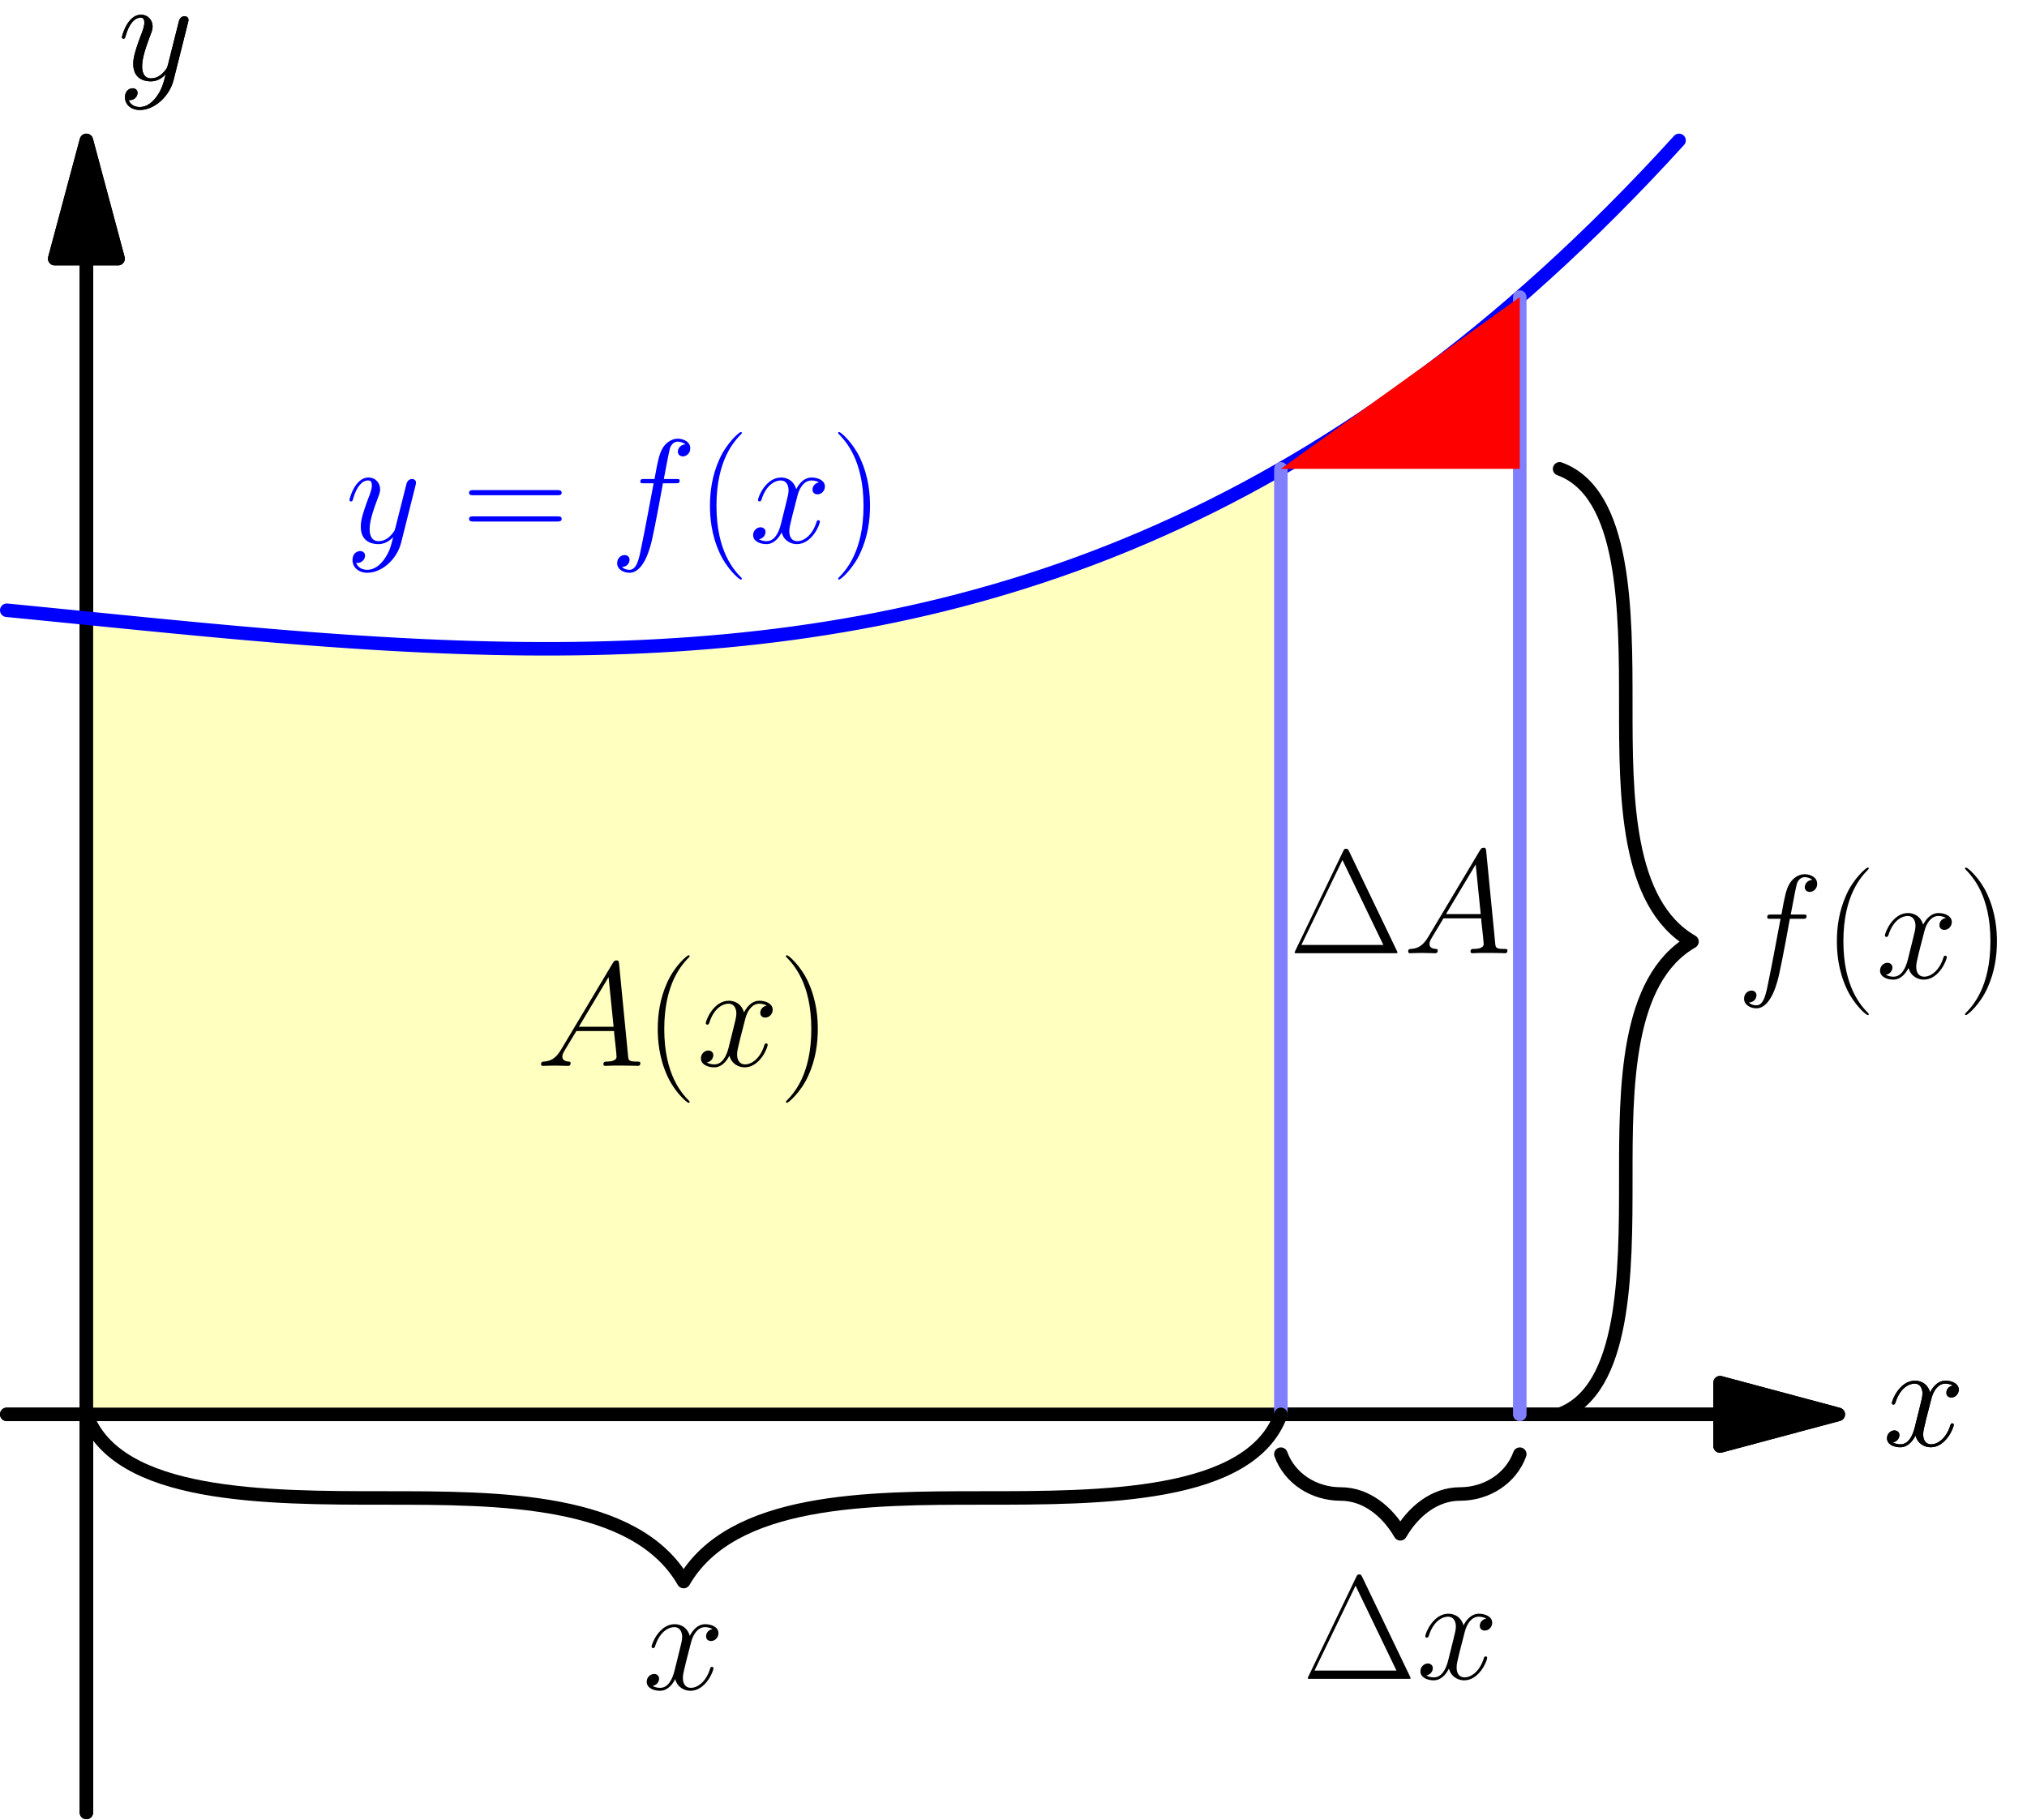
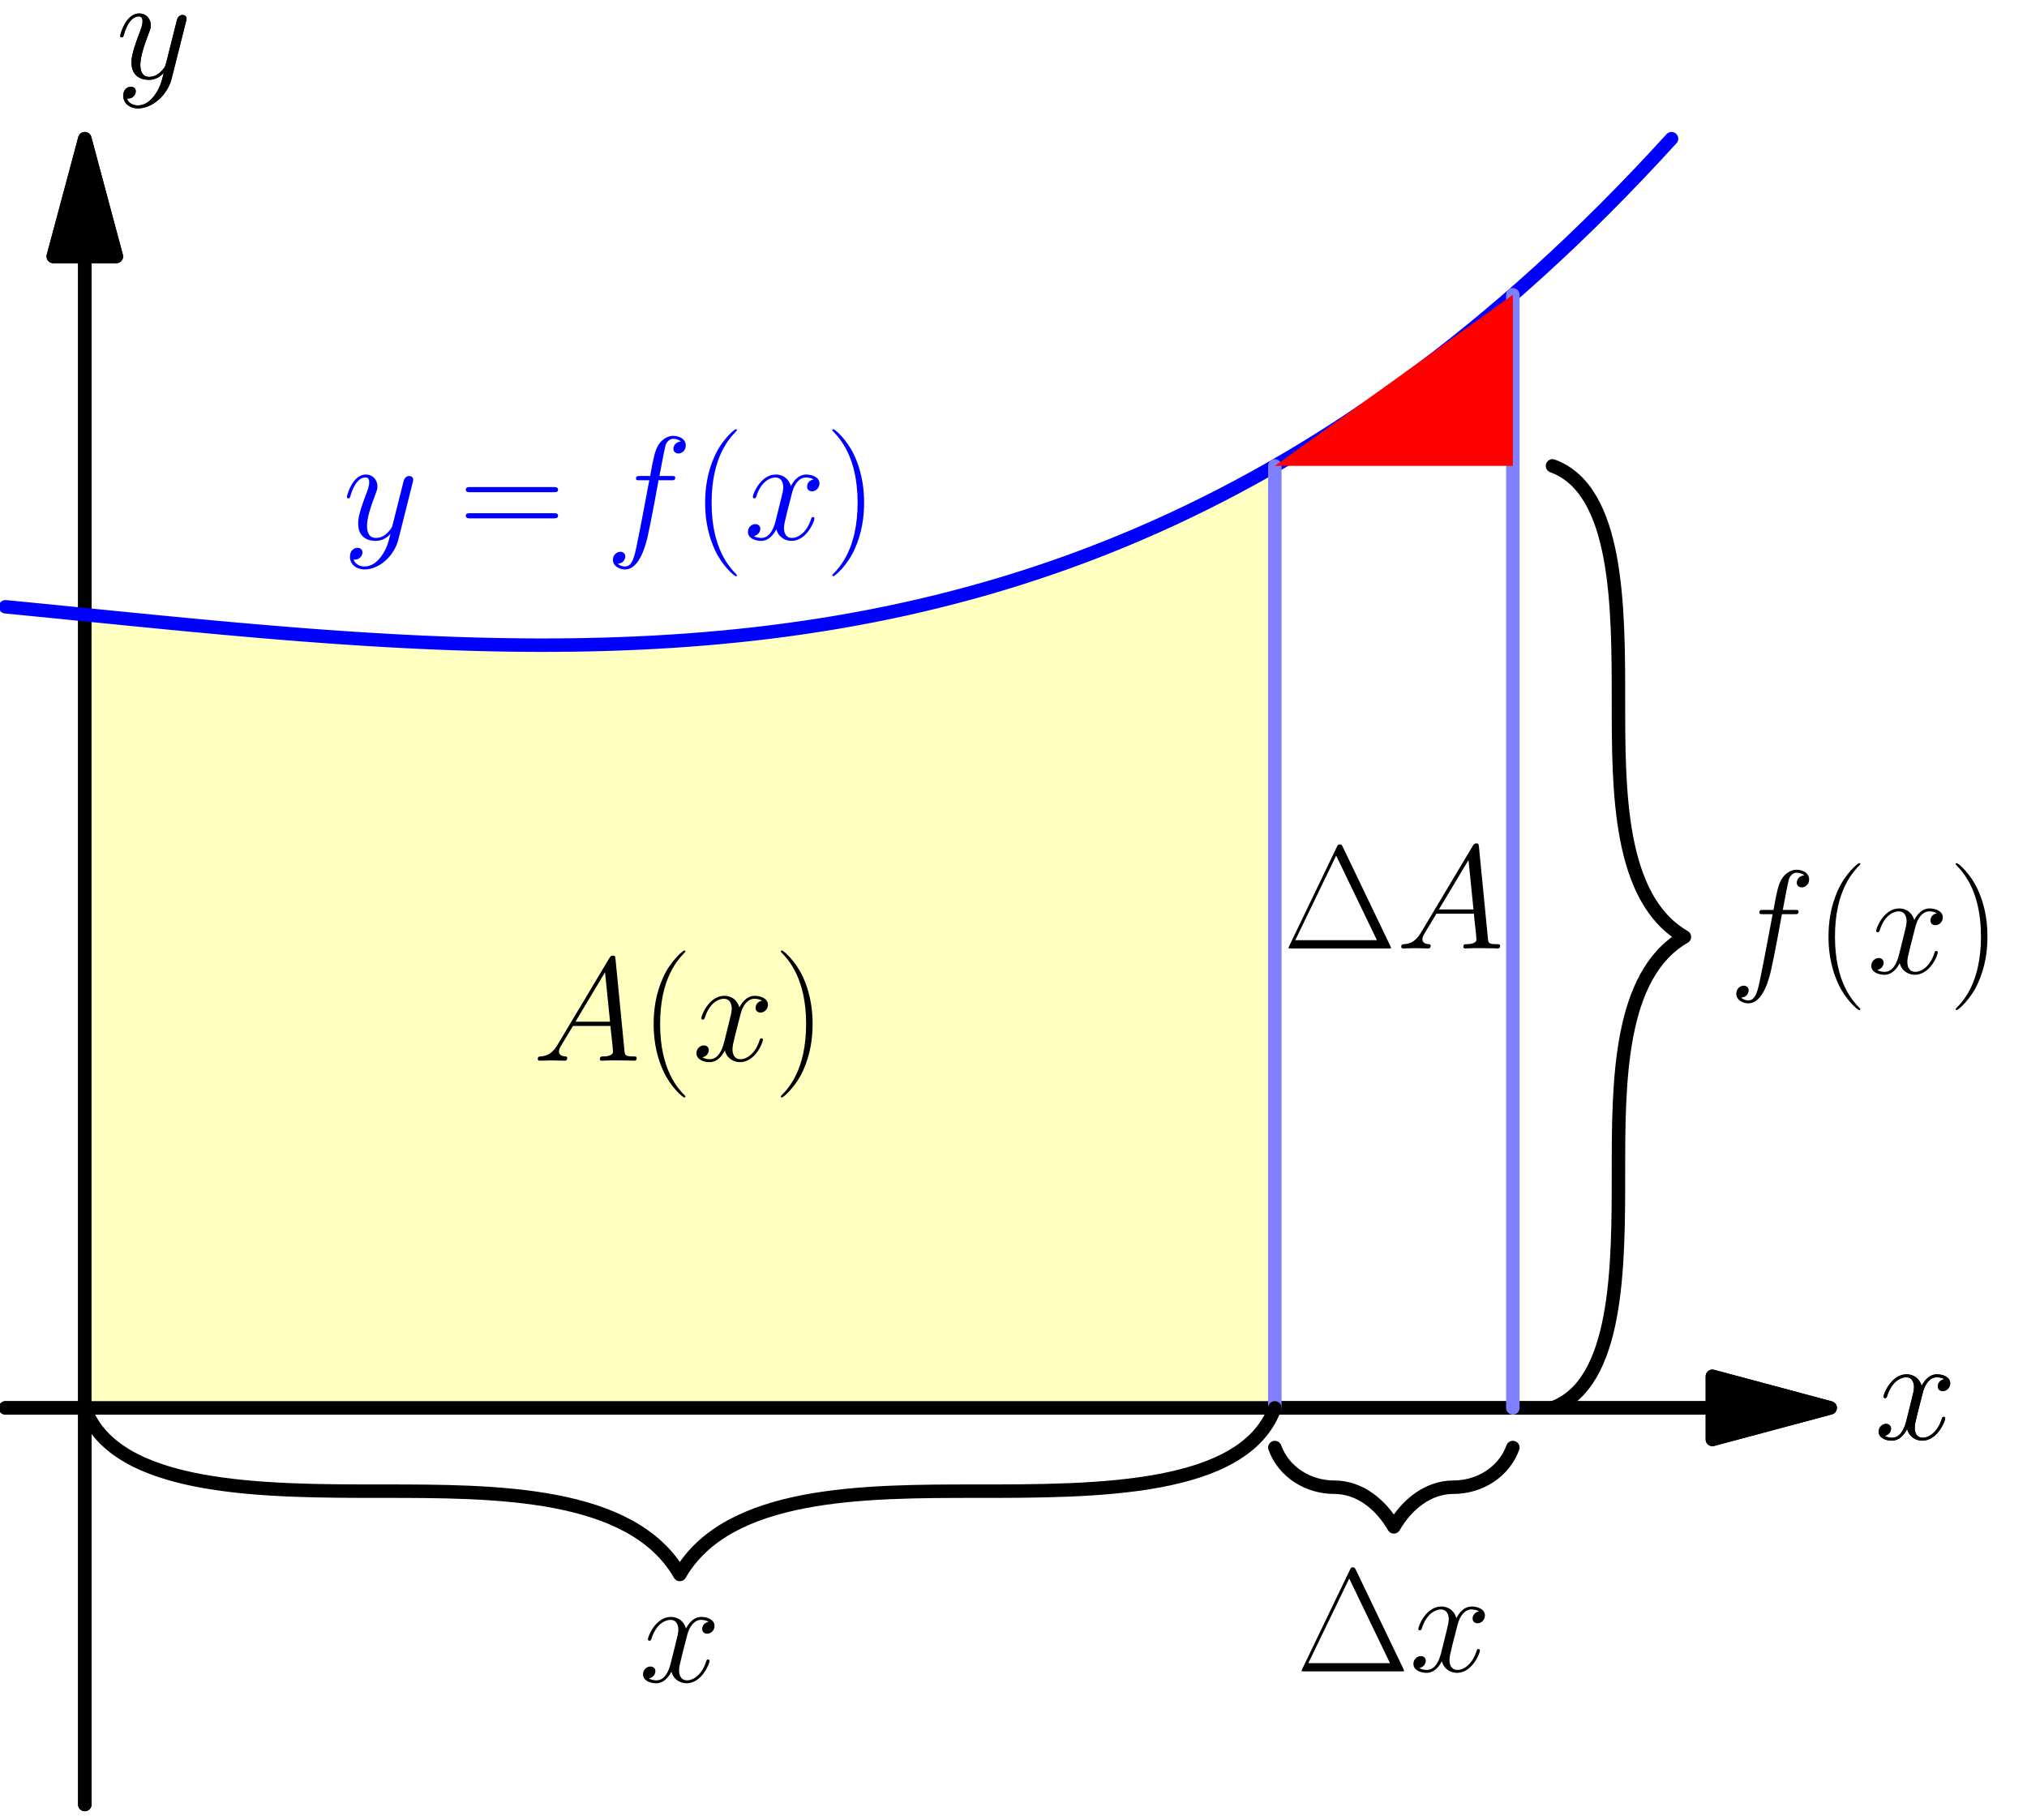
- <svg xmlns="http://www.w3.org/2000/svg" xmlns:xlink="http://www.w3.org/1999/xlink" height="305.332pt" version="1.1" viewBox="56.409 53.858 340.158 305.332" width="340.158pt">
+ <svg xmlns="http://www.w3.org/2000/svg" xmlns:xlink="http://www.w3.org/1999/xlink" height="306.477pt" version="1.1" viewBox="56.621 54.06 341.433 306.477" width="341.433pt">
  <defs>
-     <path d="M4.23 -2.762C3.359 -1.294 2.513 -0.796 1.319 -0.722C1.045 -0.697 0.846 -0.697 0.846 -0.249C0.846 -0.1 0.97 0 1.144 0C1.592 0 2.712 -0.05 3.16 -0.05C3.881 -0.05 4.677 0 5.374 0C5.523 0 5.822 0 5.822 -0.473C5.822 -0.697 5.623 -0.722 5.474 -0.722C4.901 -0.771 4.429 -0.97 4.429 -1.567C4.429 -1.916 4.578 -2.189 4.901 -2.737L6.792 -5.872H13.137C13.162 -5.648 13.162 -5.449 13.186 -5.225C13.261 -4.578 13.56 -1.99 13.56 -1.518C13.56 -0.771 12.291 -0.722 11.893 -0.722C11.619 -0.722 11.345 -0.722 11.345 -0.274C11.345 0 11.569 0 11.719 0C12.141 0 12.639 -0.05 13.062 -0.05H14.48C15.998 -0.05 17.093 0 17.117 0C17.292 0 17.565 0 17.565 -0.473C17.565 -0.722 17.341 -0.722 16.968 -0.722C15.6 -0.722 15.575 -0.945 15.5 -1.692L13.983 -17.217C13.933 -17.715 13.833 -17.764 13.56 -17.764C13.311 -17.764 13.162 -17.715 12.938 -17.341L4.23 -2.762ZM7.215 -6.593L12.216 -14.953L13.062 -6.593H7.215Z" id="g0-65" />
-     <path d="M11.097 -10.002C11.594 -10.002 11.793 -10.002 11.793 -10.475C11.793 -10.723 11.594 -10.723 11.146 -10.723H9.131C9.604 -13.286 9.952 -15.052 10.151 -15.849C10.3 -16.446 10.823 -17.018 11.47 -17.018C11.992 -17.018 12.515 -16.794 12.763 -16.57C11.793 -16.471 11.495 -15.749 11.495 -15.326C11.495 -14.829 11.868 -14.53 12.341 -14.53C12.838 -14.53 13.585 -14.953 13.585 -15.898C13.585 -16.943 12.54 -17.515 11.445 -17.515C10.375 -17.515 9.33 -16.719 8.832 -15.749C8.385 -14.878 8.136 -13.983 7.564 -10.723H5.897C5.424 -10.723 5.175 -10.723 5.175 -10.275C5.175 -10.002 5.324 -10.002 5.822 -10.002H7.414C6.966 -7.688 5.946 -2.065 5.374 0.597C4.951 2.762 4.578 4.578 3.334 4.578C3.259 4.578 2.538 4.578 2.09 4.105C3.359 4.006 3.359 2.911 3.359 2.886C3.359 2.388 2.986 2.09 2.513 2.09C2.015 2.09 1.269 2.513 1.269 3.458C1.269 4.528 2.364 5.076 3.334 5.076C5.872 5.076 6.917 0.522 7.19 -0.722C7.638 -2.637 8.857 -9.255 8.982 -10.002H11.097Z" id="g0-102" />
-     <path d="M11.793 -10.151C10.997 -10.002 10.698 -9.405 10.698 -8.932C10.698 -8.335 11.171 -8.136 11.519 -8.136C12.266 -8.136 12.788 -8.783 12.788 -9.454C12.788 -10.499 11.594 -10.972 10.549 -10.972C9.031 -10.972 8.186 -9.479 7.962 -9.007C7.389 -10.873 5.847 -10.972 5.399 -10.972C2.861 -10.972 1.518 -7.713 1.518 -7.165C1.518 -7.066 1.617 -6.942 1.791 -6.942C1.99 -6.942 2.04 -7.091 2.09 -7.19C2.936 -9.952 4.603 -10.475 5.324 -10.475C6.444 -10.475 6.668 -9.43 6.668 -8.832C6.668 -8.285 6.519 -7.713 6.22 -6.519L5.374 -3.11C5.001 -1.617 4.279 -0.249 2.961 -0.249C2.836 -0.249 2.214 -0.249 1.692 -0.572C2.588 -0.746 2.787 -1.493 2.787 -1.791C2.787 -2.289 2.413 -2.588 1.941 -2.588C1.344 -2.588 0.697 -2.065 0.697 -1.269C0.697 -0.224 1.866 0.249 2.936 0.249C4.13 0.249 4.976 -0.697 5.498 -1.717C5.897 -0.249 7.141 0.249 8.061 0.249C10.599 0.249 11.942 -3.01 11.942 -3.558C11.942 -3.682 11.843 -3.782 11.694 -3.782C11.47 -3.782 11.445 -3.657 11.37 -3.458C10.698 -1.269 9.255 -0.249 8.136 -0.249C7.265 -0.249 6.792 -0.896 6.792 -1.916C6.792 -2.463 6.892 -2.861 7.29 -4.503L8.161 -7.887C8.534 -9.38 9.38 -10.475 10.524 -10.475C10.574 -10.475 11.271 -10.475 11.793 -10.151Z" id="g0-120" />
-     <path d="M6.543 2.787C5.872 3.732 4.901 4.578 3.682 4.578C3.384 4.578 2.189 4.528 1.816 3.384C1.891 3.409 2.015 3.409 2.065 3.409C2.811 3.409 3.309 2.762 3.309 2.189S2.836 1.418 2.463 1.418C2.065 1.418 1.194 1.717 1.194 2.936C1.194 4.205 2.264 5.076 3.682 5.076C6.17 5.076 8.683 2.787 9.38 0.025L11.818 -9.678C11.843 -9.803 11.893 -9.952 11.893 -10.101C11.893 -10.475 11.594 -10.723 11.221 -10.723C10.997 -10.723 10.475 -10.624 10.275 -9.877L8.434 -2.563C8.31 -2.115 8.31 -2.065 8.111 -1.791C7.613 -1.095 6.792 -0.249 5.598 -0.249C4.205 -0.249 4.08 -1.617 4.08 -2.289C4.08 -3.707 4.752 -5.623 5.424 -7.414C5.698 -8.136 5.847 -8.484 5.847 -8.982C5.847 -10.027 5.1 -10.972 3.881 -10.972C1.592 -10.972 0.672 -7.364 0.672 -7.165C0.672 -7.066 0.771 -6.942 0.945 -6.942C1.169 -6.942 1.194 -7.041 1.294 -7.389C1.891 -9.479 2.836 -10.475 3.807 -10.475C4.031 -10.475 4.454 -10.475 4.454 -9.653C4.454 -9.007 4.18 -8.285 3.807 -7.34C2.588 -4.08 2.588 -3.259 2.588 -2.662C2.588 -0.299 4.279 0.249 5.523 0.249C6.245 0.249 7.141 0.025 8.011 -0.896L8.036 -0.871C7.663 0.597 7.414 1.567 6.543 2.787Z" id="g0-121" />
-     <path d="M10.101 -17.167C9.902 -17.59 9.803 -17.59 9.604 -17.59C9.305 -17.59 9.28 -17.54 9.106 -17.192L1.045 -0.423C1.02 -0.373 0.921 -0.149 0.921 -0.124C0.921 -0.025 0.945 0 1.393 0H17.789C18.237 0 18.262 -0.025 18.262 -0.124C18.262 -0.149 18.162 -0.373 18.137 -0.423L10.101 -17.167ZM8.982 -15.699L15.873 -1.393H2.065L8.982 -15.699Z" id="g1-1" />
-     <path d="M7.613 6.071C7.613 6.046 7.613 5.996 7.539 5.921C6.394 4.752 3.334 1.567 3.334 -6.195S6.344 -17.117 7.564 -18.361C7.564 -18.386 7.613 -18.436 7.613 -18.511S7.539 -18.635 7.439 -18.635C7.165 -18.635 5.051 -16.794 3.832 -14.057C2.588 -11.296 2.239 -8.608 2.239 -6.22C2.239 -4.429 2.413 -1.393 3.906 1.816C5.1 4.404 7.141 6.22 7.439 6.22C7.564 6.22 7.613 6.17 7.613 6.071Z" id="g1-40" />
-     <path d="M6.543 -6.195C6.543 -7.986 6.369 -11.022 4.876 -14.231C3.682 -16.819 1.642 -18.635 1.344 -18.635C1.269 -18.635 1.169 -18.61 1.169 -18.486C1.169 -18.436 1.194 -18.411 1.219 -18.361C2.413 -17.117 5.449 -13.958 5.449 -6.22C5.449 1.543 2.438 4.702 1.219 5.946C1.194 5.996 1.169 6.021 1.169 6.071C1.169 6.195 1.269 6.22 1.344 6.22C1.617 6.22 3.732 4.379 4.951 1.642C6.195 -1.12 6.543 -3.807 6.543 -6.195Z" id="g1-41" />
-     <path d="M15.998 -7.986C16.371 -7.986 16.744 -7.986 16.744 -8.409C16.744 -8.857 16.321 -8.857 15.898 -8.857H1.99C1.567 -8.857 1.144 -8.857 1.144 -8.409C1.144 -7.986 1.518 -7.986 1.891 -7.986H15.998ZM15.898 -3.558C16.321 -3.558 16.744 -3.558 16.744 -4.006C16.744 -4.429 16.371 -4.429 15.998 -4.429H1.891C1.518 -4.429 1.144 -4.429 1.144 -4.006C1.144 -3.558 1.567 -3.558 1.99 -3.558H15.898Z" id="g1-61" />
+     <path d="M4.214 -2.751C3.346 -1.289 2.503 -0.793 1.314 -0.719C1.041 -0.694 0.843 -0.694 0.843 -0.248C0.843 -0.099 0.967 0 1.14 0C1.586 0 2.702 -0.05 3.148 -0.05C3.867 -0.05 4.66 0 5.354 0C5.503 0 5.8 0 5.8 -0.471C5.8 -0.694 5.602 -0.719 5.453 -0.719C4.883 -0.768 4.412 -0.967 4.412 -1.562C4.412 -1.909 4.561 -2.181 4.883 -2.727L6.767 -5.85H13.088C13.112 -5.627 13.112 -5.428 13.137 -5.205C13.211 -4.561 13.509 -1.983 13.509 -1.512C13.509 -0.768 12.245 -0.719 11.848 -0.719C11.576 -0.719 11.303 -0.719 11.303 -0.273C11.303 0 11.526 0 11.675 0C12.096 0 12.592 -0.05 13.013 -0.05H14.426C15.938 -0.05 17.029 0 17.053 0C17.227 0 17.5 0 17.5 -0.471C17.5 -0.719 17.277 -0.719 16.905 -0.719C15.541 -0.719 15.517 -0.942 15.442 -1.686L13.93 -17.153C13.881 -17.648 13.782 -17.698 13.509 -17.698C13.261 -17.698 13.112 -17.648 12.889 -17.277L4.214 -2.751ZM7.188 -6.569L12.17 -14.897L13.013 -6.569H7.188Z" id="g0-65" />
+     <path d="M11.055 -9.964C11.551 -9.964 11.749 -9.964 11.749 -10.435C11.749 -10.683 11.551 -10.683 11.105 -10.683H9.097C9.568 -13.236 9.915 -14.996 10.113 -15.789C10.262 -16.384 10.782 -16.954 11.427 -16.954C11.947 -16.954 12.468 -16.731 12.716 -16.508C11.749 -16.409 11.452 -15.69 11.452 -15.269C11.452 -14.773 11.823 -14.476 12.294 -14.476C12.79 -14.476 13.534 -14.897 13.534 -15.839C13.534 -16.88 12.493 -17.45 11.402 -17.45C10.336 -17.45 9.295 -16.657 8.799 -15.69C8.353 -14.823 8.105 -13.93 7.535 -10.683H5.875C5.404 -10.683 5.156 -10.683 5.156 -10.237C5.156 -9.964 5.304 -9.964 5.8 -9.964H7.387C6.94 -7.659 5.924 -2.057 5.354 0.595C4.933 2.751 4.561 4.561 3.321 4.561C3.247 4.561 2.528 4.561 2.082 4.09C3.346 3.991 3.346 2.9 3.346 2.875C3.346 2.38 2.974 2.082 2.503 2.082C2.008 2.082 1.264 2.503 1.264 3.445C1.264 4.511 2.355 5.057 3.321 5.057C5.85 5.057 6.891 0.521 7.163 -0.719C7.61 -2.627 8.824 -9.221 8.948 -9.964H11.055Z" id="g0-102" />
+     <path d="M11.749 -10.113C10.956 -9.964 10.658 -9.37 10.658 -8.899C10.658 -8.304 11.129 -8.105 11.476 -8.105C12.22 -8.105 12.741 -8.75 12.741 -9.419C12.741 -10.46 11.551 -10.931 10.51 -10.931C8.998 -10.931 8.155 -9.444 7.932 -8.973C7.362 -10.832 5.825 -10.931 5.379 -10.931C2.851 -10.931 1.512 -7.684 1.512 -7.139C1.512 -7.04 1.611 -6.916 1.785 -6.916C1.983 -6.916 2.033 -7.064 2.082 -7.163C2.925 -9.915 4.586 -10.435 5.304 -10.435C6.42 -10.435 6.643 -9.394 6.643 -8.799C6.643 -8.254 6.494 -7.684 6.197 -6.494L5.354 -3.098C4.982 -1.611 4.263 -0.248 2.95 -0.248C2.826 -0.248 2.206 -0.248 1.686 -0.57C2.578 -0.744 2.776 -1.487 2.776 -1.785C2.776 -2.28 2.404 -2.578 1.933 -2.578C1.339 -2.578 0.694 -2.057 0.694 -1.264C0.694 -0.223 1.859 0.248 2.925 0.248C4.115 0.248 4.957 -0.694 5.478 -1.71C5.875 -0.248 7.114 0.248 8.031 0.248C10.559 0.248 11.898 -2.999 11.898 -3.545C11.898 -3.668 11.799 -3.768 11.65 -3.768C11.427 -3.768 11.402 -3.644 11.328 -3.445C10.658 -1.264 9.221 -0.248 8.105 -0.248C7.238 -0.248 6.767 -0.892 6.767 -1.909C6.767 -2.454 6.866 -2.851 7.263 -4.486L8.13 -7.857C8.502 -9.345 9.345 -10.435 10.485 -10.435C10.534 -10.435 11.229 -10.435 11.749 -10.113Z" id="g0-120" />
+     <path d="M6.519 2.776C5.85 3.718 4.883 4.561 3.668 4.561C3.371 4.561 2.181 4.511 1.809 3.371C1.884 3.396 2.008 3.396 2.057 3.396C2.801 3.396 3.297 2.751 3.297 2.181S2.826 1.413 2.454 1.413C2.057 1.413 1.19 1.71 1.19 2.925C1.19 4.189 2.256 5.057 3.668 5.057C6.147 5.057 8.651 2.776 9.345 0.025L11.774 -9.642C11.799 -9.766 11.848 -9.915 11.848 -10.063C11.848 -10.435 11.551 -10.683 11.179 -10.683C10.956 -10.683 10.435 -10.584 10.237 -9.84L8.403 -2.553C8.279 -2.107 8.279 -2.057 8.081 -1.785C7.585 -1.091 6.767 -0.248 5.577 -0.248C4.189 -0.248 4.065 -1.611 4.065 -2.28C4.065 -3.693 4.734 -5.602 5.404 -7.387C5.676 -8.105 5.825 -8.452 5.825 -8.948C5.825 -9.989 5.081 -10.931 3.867 -10.931C1.586 -10.931 0.669 -7.337 0.669 -7.139C0.669 -7.04 0.768 -6.916 0.942 -6.916C1.165 -6.916 1.19 -7.015 1.289 -7.362C1.884 -9.444 2.826 -10.435 3.792 -10.435C4.016 -10.435 4.437 -10.435 4.437 -9.617C4.437 -8.973 4.164 -8.254 3.792 -7.312C2.578 -4.065 2.578 -3.247 2.578 -2.652C2.578 -0.297 4.263 0.248 5.503 0.248C6.222 0.248 7.114 0.025 7.981 -0.892L8.006 -0.868C7.634 0.595 7.387 1.562 6.519 2.776Z" id="g0-121" />
+     <path d="M10.063 -17.103C9.865 -17.524 9.766 -17.524 9.568 -17.524C9.27 -17.524 9.246 -17.475 9.072 -17.128L1.041 -0.421C1.016 -0.372 0.917 -0.149 0.917 -0.124C0.917 -0.025 0.942 0 1.388 0H17.723C18.169 0 18.194 -0.025 18.194 -0.124C18.194 -0.149 18.095 -0.372 18.07 -0.421L10.063 -17.103ZM8.948 -15.641L15.814 -1.388H2.057L8.948 -15.641Z" id="g1-1" />
+     <path d="M7.585 6.048C7.585 6.023 7.585 5.974 7.51 5.899C6.37 4.734 3.321 1.562 3.321 -6.172S6.321 -17.053 7.535 -18.293C7.535 -18.318 7.585 -18.367 7.585 -18.442S7.51 -18.566 7.411 -18.566C7.139 -18.566 5.032 -16.731 3.817 -14.005C2.578 -11.253 2.231 -8.576 2.231 -6.197C2.231 -4.412 2.404 -1.388 3.892 1.809C5.081 4.387 7.114 6.197 7.411 6.197C7.535 6.197 7.585 6.147 7.585 6.048Z" id="g1-40" />
+     <path d="M6.519 -6.172C6.519 -7.957 6.345 -10.981 4.858 -14.178C3.668 -16.756 1.636 -18.566 1.339 -18.566C1.264 -18.566 1.165 -18.541 1.165 -18.417C1.165 -18.367 1.19 -18.342 1.215 -18.293C2.404 -17.053 5.428 -13.905 5.428 -6.197C5.428 1.537 2.429 4.685 1.215 5.924C1.19 5.974 1.165 5.998 1.165 6.048C1.165 6.172 1.264 6.197 1.339 6.197C1.611 6.197 3.718 4.363 4.933 1.636C6.172 -1.115 6.519 -3.792 6.519 -6.172Z" id="g1-41" />
+     <path d="M15.938 -7.957C16.31 -7.957 16.682 -7.957 16.682 -8.378C16.682 -8.824 16.26 -8.824 15.839 -8.824H1.983C1.562 -8.824 1.14 -8.824 1.14 -8.378C1.14 -7.957 1.512 -7.957 1.884 -7.957H15.938ZM15.839 -3.545C16.26 -3.545 16.682 -3.545 16.682 -3.991C16.682 -4.412 16.31 -4.412 15.938 -4.412H1.884C1.512 -4.412 1.14 -4.412 1.14 -3.991C1.14 -3.545 1.562 -3.545 1.983 -3.545H15.839Z" id="g1-61" />
  </defs>
-   <g id="page1" transform="matrix(0.996264 0 0 0.996264 0 0)">
-     <g transform="matrix(1 0 0 1 71.1726 292.331)">
+   <g id="page1">
+     <g transform="matrix(0.996264 0 0 0.996264 70.9067 291.239)">
      <path d="M 275.181 0L -13.414 -0" fill="none" stroke="#000000" stroke-linecap="round" stroke-linejoin="round" stroke-miterlimit="10.037" stroke-width="2.276" />
    </g>
-     <g transform="matrix(1 0 0 1 71.1726 292.331)">
+     <g transform="matrix(0.996264 0 0 0.996264 70.9067 291.239)">
      <path d="M 295.098 0L 275.181 -5.337L 275.181 5.337L 295.098 0Z" fill="#000000" />
    </g>
-     <g transform="matrix(1 0 0 1 71.1726 292.331)">
+     <g transform="matrix(0.996264 0 0 0.996264 70.9067 291.239)">
      <path d="M 295.098 0L 275.181 -5.337L 275.181 5.337L 295.098 0Z" fill="none" stroke="#000000" stroke-linecap="round" stroke-linejoin="round" stroke-miterlimit="10.037" stroke-width="2.276" />
    </g>
-     <use x="373.775" xlink:href="#g0-120" y="297.627" />
-     <g transform="matrix(1 0 0 1 71.1726 292.331)">
+     <use x="372.378" xlink:href="#g0-120" y="296.515" />
+     <g transform="matrix(0.996264 0 0 0.996264 70.9067 291.239)">
      <path d="M 0 -194.7L 0 67.068" fill="none" stroke="#000000" stroke-linecap="round" stroke-linejoin="round" stroke-miterlimit="10.037" stroke-width="2.276" />
    </g>
-     <g transform="matrix(1 0 0 1 71.1726 292.331)">
+     <g transform="matrix(0.996264 0 0 0.996264 70.9067 291.239)">
      <path d="M 0 -214.617L -5.337 -194.7L 5.337 -194.7L 0 -214.617Z" fill="#000000" />
    </g>
-     <g transform="matrix(1 0 0 1 71.1726 292.331)">
+     <g transform="matrix(0.996264 0 0 0.996264 70.9067 291.239)">
      <path d="M 0 -214.617L -5.337 -194.7L 5.337 -194.7L 0 -214.617Z" fill="none" stroke="#000000" stroke-linecap="round" stroke-linejoin="round" stroke-miterlimit="10.037" stroke-width="2.276" />
    </g>
-     <use x="76.48" xlink:href="#g0-121" y="67.513" />
-     <g transform="matrix(1 0 0 1 71.1726 292.331)">
+     <use x="76.194" xlink:href="#g0-121" y="67.261" />
+     <g transform="matrix(0.996264 0 0 0.996264 70.9067 291.239)">
      <path d="M 0 -134.135L 2.012 -133.934L 4.024 -133.733L 6.036 -133.533L 8.048 -133.334L 10.06 -133.135L 12.072 -132.938L 14.084 -132.743L 16.096 -132.549L 18.108 -132.358L 20.12 -132.169L 22.132 -131.983L 24.144 -131.799L 26.156 -131.619L 28.169 -131.443L 30.18 -131.27L 32.193 -131.102L 34.205 -130.937L 36.217 -130.778L 38.229 -130.623L 40.241 -130.474L 42.253 -130.329L 44.265 -130.191L 46.277 -130.059L 48.289 -129.932L 50.301 -129.813L 52.313 -129.7L 54.325 -129.594L 56.337 -129.496L 58.349 -129.405L 60.361 -129.322L 62.373 -129.247L 64.385 -129.18L 66.397 -129.123L 68.409 -129.074L 70.421 -129.034L 72.433 -129.004L 74.445 -128.984L 76.457 -128.974L 78.469 -128.974L 80.481 -128.985L 82.493 -129.006L 84.505 -129.039L 86.517 -129.083L 88.529 -129.139L 90.541 -129.207L 92.553 -129.287L 94.566 -129.379L 96.578 -129.484L 98.59 -129.603L 100.602 -129.734L 102.614 -129.879L 104.626 -130.038L 106.638 -130.211L 108.65 -130.399L 110.662 -130.601L 112.674 -130.818L 114.686 -131.051L 116.698 -131.299L 118.71 -131.562L 120.722 -131.842L 122.734 -132.138L 124.746 -132.45L 126.758 -132.779L 128.77 -133.126L 130.782 -133.49L 132.794 -133.871L 134.806 -134.271L 136.818 -134.688L 138.83 -135.124L 140.842 -135.579L 142.854 -136.053L 144.866 -136.546L 146.878 -137.059L 148.89 -137.591L 150.902 -138.144L 152.914 -138.717L 154.926 -139.31L 156.939 -139.925L 158.951 -140.561L 160.963 -141.218L 162.975 -141.897L 164.987 -142.598L 166.999 -143.321L 169.011 -144.067L 171.023 -144.835L 173.035 -145.627L 175.047 -146.442L 177.059 -147.28L 179.071 -148.143L 181.083 -149.03L 183.095 -149.941L 185.107 -150.877L 187.119 -151.837L 189.131 -152.824L 191.143 -153.835L 193.155 -154.873L 195.167 -155.936L 197.179 -157.026L 199.191 -158.143L 201.203 -159.286L 201.203 0L 0 0L 0 -134.135Z" fill="#ffffc0" />
    </g>
-     <use x="146.914" xlink:href="#g0-65" y="233.623" />
-     <use x="165.177" xlink:href="#g1-40" y="233.623" />
-     <use x="173.987" xlink:href="#g0-120" y="233.623" />
-     <use x="187.831" xlink:href="#g1-41" y="233.623" />
-     <g transform="matrix(1 0 0 1 71.1726 292.331)">
+     <use x="146.365" xlink:href="#g0-65" y="232.75" />
+     <use x="164.492" xlink:href="#g1-40" y="232.75" />
+     <use x="173.237" xlink:href="#g0-120" y="232.75" />
+     <use x="186.977" xlink:href="#g1-41" y="232.75" />
+     <g transform="matrix(0.996264 0 0 0.996264 70.9067 291.239)">
      <path d="M 275.181 0L -13.414 -0" fill="none" stroke="#000000" stroke-linecap="round" stroke-linejoin="round" stroke-miterlimit="10.037" stroke-width="2.276" />
    </g>
-     <g transform="matrix(1 0 0 1 71.1726 292.331)">
+     <g transform="matrix(0.996264 0 0 0.996264 70.9067 291.239)">
      <path d="M 295.098 0L 275.181 -5.337L 275.181 5.337L 295.098 0Z" fill="#000000" />
    </g>
-     <g transform="matrix(1 0 0 1 71.1726 292.331)">
+     <g transform="matrix(0.996264 0 0 0.996264 70.9067 291.239)">
      <path d="M 295.098 0L 275.181 -5.337L 275.181 5.337L 295.098 0Z" fill="none" stroke="#000000" stroke-linecap="round" stroke-linejoin="round" stroke-miterlimit="10.037" stroke-width="2.276" />
    </g>
-     <use x="373.775" xlink:href="#g0-120" y="297.627" />
-     <g transform="matrix(1 0 0 1 71.1726 292.331)">
+     <use x="372.378" xlink:href="#g0-120" y="296.515" />
+     <g transform="matrix(0.996264 0 0 0.996264 70.9067 291.239)">
      <path d="M 0 -194.7L 0 67.068" fill="none" stroke="#000000" stroke-linecap="round" stroke-linejoin="round" stroke-miterlimit="10.037" stroke-width="2.276" />
    </g>
-     <g transform="matrix(1 0 0 1 71.1726 292.331)">
+     <g transform="matrix(0.996264 0 0 0.996264 70.9067 291.239)">
      <path d="M 0 -214.617L -5.337 -194.7L 5.337 -194.7L 0 -214.617Z" fill="#000000" />
    </g>
-     <g transform="matrix(1 0 0 1 71.1726 292.331)">
+     <g transform="matrix(0.996264 0 0 0.996264 70.9067 291.239)">
      <path d="M 0 -214.617L -5.337 -194.7L 5.337 -194.7L 0 -214.617Z" fill="none" stroke="#000000" stroke-linecap="round" stroke-linejoin="round" stroke-miterlimit="10.037" stroke-width="2.276" />
    </g>
-     <use x="76.48" xlink:href="#g0-121" y="67.513" />
-     <g transform="matrix(1 0 0 1 71.1726 292.331)">
+     <use x="76.194" xlink:href="#g0-121" y="67.261" />
+     <g transform="matrix(0.996264 0 0 0.996264 70.9067 291.239)">
      <path d="M -13.414 -135.463L -10.597 -135.189L -7.78 -134.911L -4.963 -134.631L -2.146 -134.35L 0.671 -134.068L 3.488 -133.787L 6.304 -133.506L 9.121 -133.228L 11.938 -132.951L 14.755 -132.678L 17.572 -132.408L 20.389 -132.144L 23.205 -131.884L 26.022 -131.631L 28.839 -131.385L 31.656 -131.146L 34.473 -130.916L 37.29 -130.695L 40.106 -130.483L 42.923 -130.283L 45.74 -130.093L 48.557 -129.916L 51.374 -129.752L 54.191 -129.601L 57.008 -129.464L 59.824 -129.343L 62.641 -129.237L 65.458 -129.149L 68.275 -129.077L 71.092 -129.023L 73.909 -128.988L 76.725 -128.973L 79.542 -128.978L 82.359 -129.004L 85.176 -129.052L 87.993 -129.123L 90.81 -129.217L 93.627 -129.334L 96.443 -129.477L 99.26 -129.645L 102.077 -129.839L 104.894 -130.061L 107.711 -130.31L 110.528 -130.587L 113.344 -130.894L 116.161 -131.231L 118.978 -131.599L 121.795 -131.998L 124.612 -132.429L 127.429 -132.893L 130.246 -133.391L 133.062 -133.923L 135.879 -134.491L 138.696 -135.095L 141.513 -135.735L 144.33 -136.413L 147.147 -137.129L 149.963 -137.883L 152.78 -138.678L 155.597 -139.513L 158.414 -140.389L 161.231 -141.307L 164.048 -142.268L 166.865 -143.272L 169.681 -144.32L 172.498 -145.413L 175.315 -146.552L 178.132 -147.737L 180.949 -148.97L 183.766 -150.25L 186.582 -151.579L 189.399 -152.957L 192.216 -154.385L 195.033 -155.864L 197.85 -157.395L 200.667 -158.978L 203.484 -160.615L 206.3 -162.305L 209.117 -164.049L 211.934 -165.849L 214.751 -167.705L 217.568 -169.618L 220.385 -171.589L 223.201 -173.618L 226.018 -175.705L 228.835 -177.853L 231.652 -180.061L 234.469 -182.331L 237.286 -184.662L 240.103 -187.056L 242.919 -189.514L 245.736 -192.036L 248.553 -194.624L 251.37 -197.276L 254.187 -199.996L 257.004 -202.783L 259.82 -205.637L 262.637 -208.561L 265.454 -211.554L 268.271 -214.617" fill="none" stroke="#0000ff" stroke-linecap="round" stroke-linejoin="round" stroke-miterlimit="10.037" stroke-width="2.276" />
    </g>
    <g fill="#0000ff">
-       <use x="114.804" xlink:href="#g0-121" y="145.477" />
-       <use x="134.486" xlink:href="#g1-61" y="145.477" />
-       <use x="159.307" xlink:href="#g0-102" y="145.477" />
-       <use x="173.971" xlink:href="#g1-40" y="145.477" />
-       <use x="182.782" xlink:href="#g0-120" y="145.477" />
-       <use x="196.626" xlink:href="#g1-41" y="145.477" />
+       <use x="114.375" xlink:href="#g0-121" y="144.933" />
+       <use x="133.94" xlink:href="#g1-61" y="144.933" />
+       <use x="158.601" xlink:href="#g0-102" y="144.933" />
+       <use x="173.166" xlink:href="#g1-40" y="144.933" />
+       <use x="181.911" xlink:href="#g0-120" y="144.933" />
+       <use x="195.651" xlink:href="#g1-41" y="144.933" />
    </g>
-     <g transform="matrix(1 0 0 1 71.1726 292.331)">
+     <g transform="matrix(0.996264 0 0 0.996264 70.9067 291.239)">
      <path d="M 201.203 0L 201.203 -159.286" fill="none" stroke="#8080ff" stroke-linecap="round" stroke-linejoin="round" stroke-miterlimit="10.037" stroke-width="2.276" />
    </g>
-     <g transform="matrix(1 0 0 1 71.1726 292.331)">
+     <g transform="matrix(0.996264 0 0 0.996264 70.9067 291.239)">
      <path d="M 241.444 0L 241.444 -188.219" fill="none" stroke="#8080ff" stroke-linecap="round" stroke-linejoin="round" stroke-miterlimit="10.037" stroke-width="2.276" />
    </g>
-     <g transform="matrix(1 0 0 1 71.1726 292.331)">
+     <g transform="matrix(0.996264 0 0 0.996264 70.9067 291.239)">
      <path d="M 201.203 0C 196.077 14.084 170.957 14.084 150.902 14.084C 131.759 14.084 108.733 14.084 100.602 28.169C 92.47 14.084 69.444 14.084 50.301 14.084C 30.246 14.084 5.126 14.084 0 -2.46403e-14" fill="none" stroke="#000000" stroke-linecap="round" stroke-linejoin="round" stroke-miterlimit="10.037" stroke-width="2.276" />
    </g>
-     <use x="164.856" xlink:href="#g0-120" y="338.652" />
-     <g transform="matrix(1 0 0 1 71.1726 292.331)">
+     <use x="164.24" xlink:href="#g0-120" y="337.387" />
+     <g transform="matrix(0.996264 0 0 0.996264 70.9067 291.239)">
      <path d="M 241.444 6.707C 239.934 10.856 235.831 13.414 231.384 13.414C 227.085 13.414 223.498 16.355 221.324 20.12C 219.149 16.355 215.562 13.414 211.263 13.414C 206.816 13.414 202.713 10.856 201.203 6.707" fill="none" stroke="#000000" stroke-linecap="round" stroke-linejoin="round" stroke-miterlimit="10.037" stroke-width="2.276" />
    </g>
-     <use x="275.974" xlink:href="#g1-1" y="336.889" />
-     <use x="295.183" xlink:href="#g0-120" y="336.889" />
-     <g transform="matrix(1 0 0 1 71.1726 292.331)">
+     <use x="274.942" xlink:href="#g1-1" y="335.631" />
+     <use x="294.009" xlink:href="#g0-120" y="335.631" />
+     <g transform="matrix(0.996264 0 0 0.996264 70.9067 291.239)">
      <path d="M 248.151 -159.286C 259.301 -155.228 259.301 -135.341 259.301 -119.464C 259.301 -104.309 259.301 -86.08 270.451 -79.643C 259.301 -73.206 259.301 -54.977 259.301 -39.822C 259.301 -23.945 259.301 -4.058 248.151 0" fill="none" stroke="#000000" stroke-linecap="round" stroke-linejoin="round" stroke-miterlimit="10.037" stroke-width="2.276" />
    </g>
-     <use x="349.127" xlink:href="#g0-102" y="218.847" />
-     <use x="363.792" xlink:href="#g1-40" y="218.847" />
-     <use x="372.602" xlink:href="#g0-120" y="218.847" />
-     <use x="386.446" xlink:href="#g1-41" y="218.847" />
-     <use x="273.764" xlink:href="#g1-1" y="214.643" />
-     <use x="292.974" xlink:href="#g0-65" y="214.643" />
-     <g transform="matrix(1 0 0 1 71.1726 292.331)">
+     <use x="347.823" xlink:href="#g0-102" y="218.03" />
+     <use x="362.388" xlink:href="#g1-40" y="218.03" />
+     <use x="371.133" xlink:href="#g0-120" y="218.03" />
+     <use x="384.873" xlink:href="#g1-41" y="218.03" />
+     <use x="272.741" xlink:href="#g1-1" y="213.841" />
+     <use x="291.807" xlink:href="#g0-65" y="213.841" />
+     <g transform="matrix(0.996264 0 0 0.996264 70.9067 291.239)">
      <path d="M 201.203 -159.286L 241.444 -159.286L 241.444 -188.219L 201.203 -159.286Z" fill="#ff0000" />
    </g>
  </g>
</svg>
